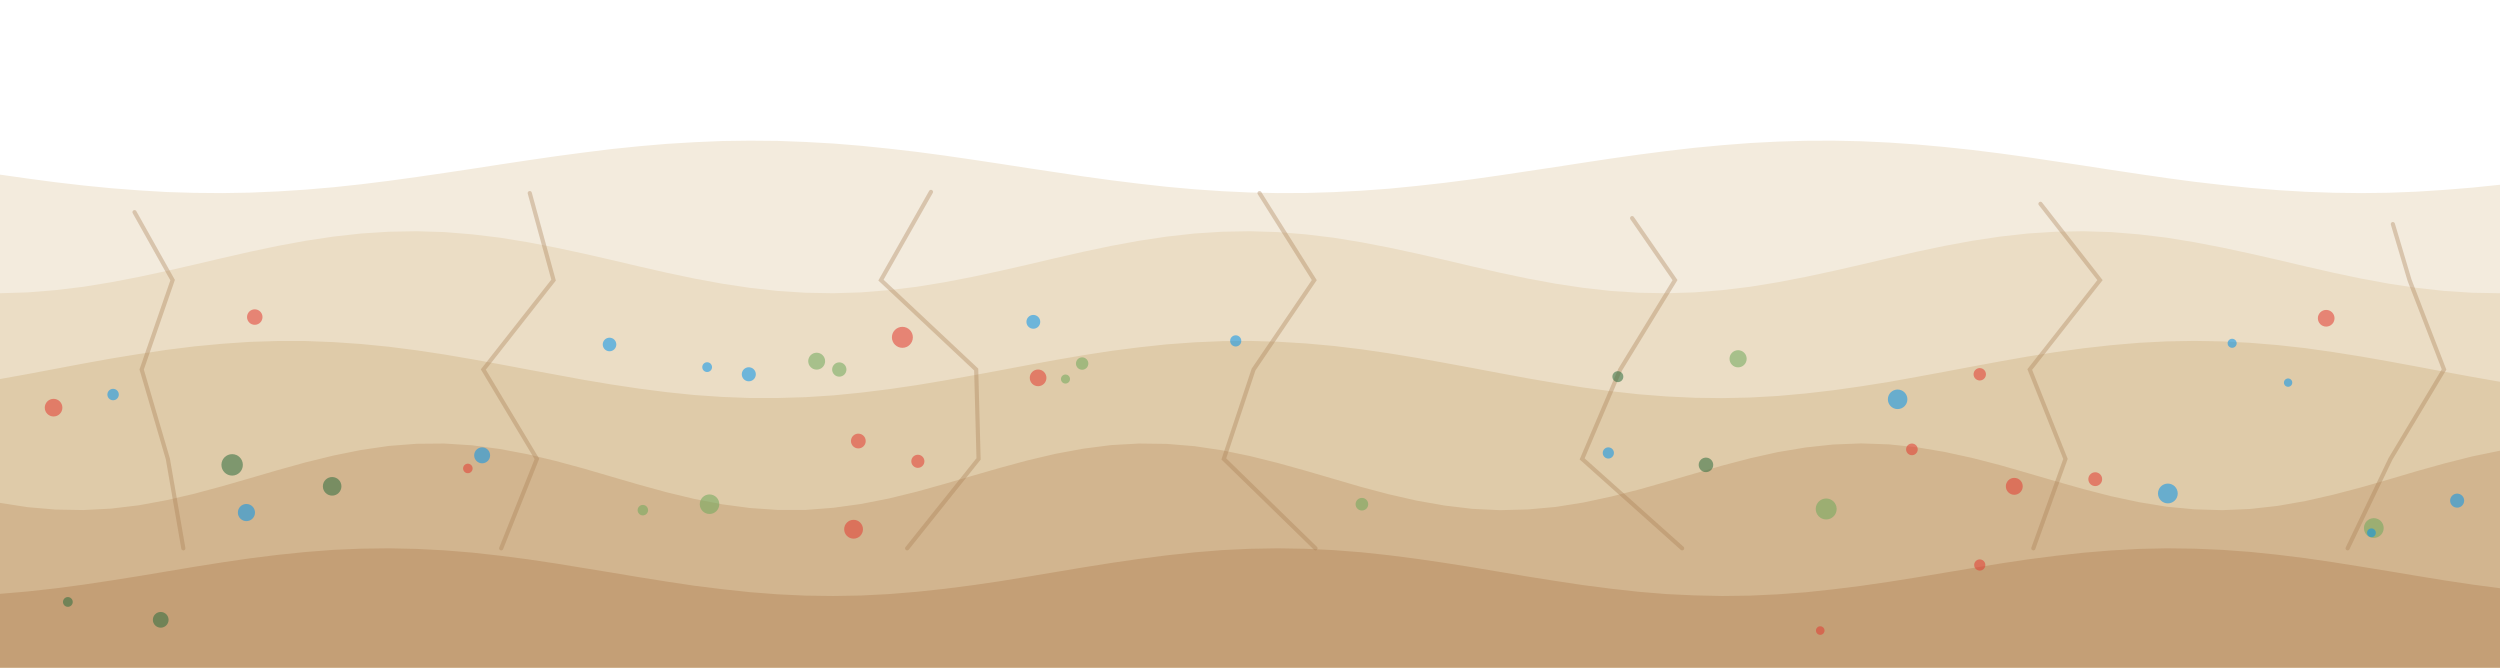
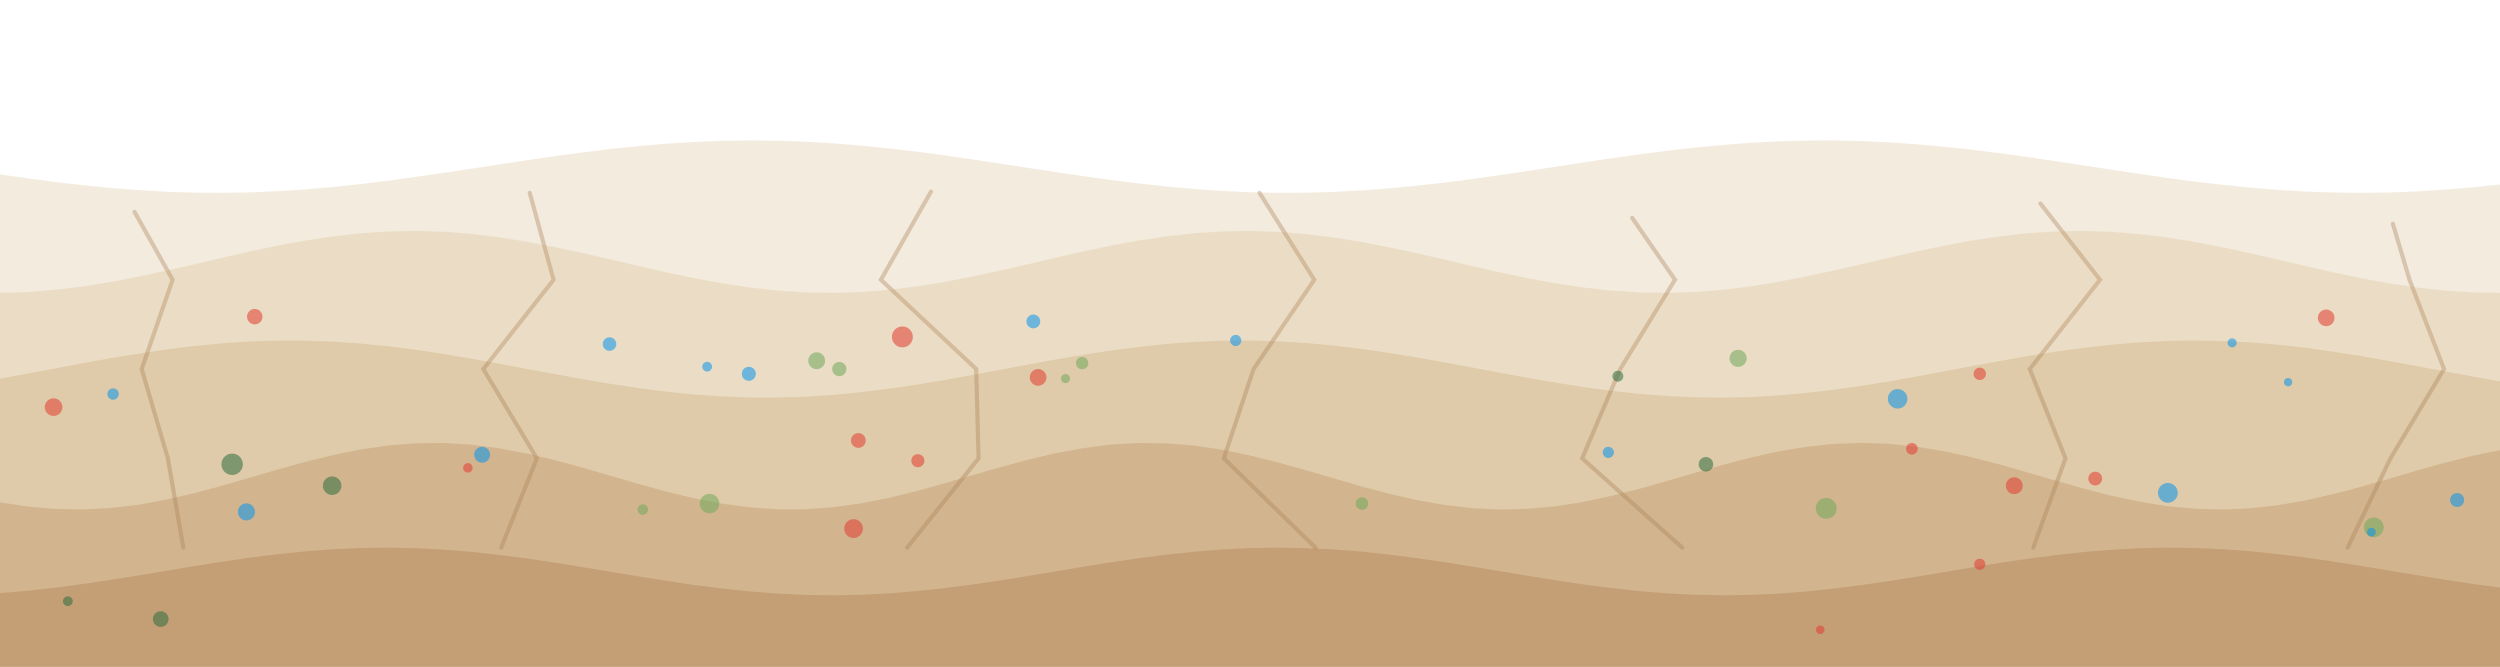
- <svg xmlns="http://www.w3.org/2000/svg" class="strata" viewBox="0 0 210 56" width="794" height="212" preserveAspectRatio="none" aria-hidden="true">
+ <svg xmlns="http://www.w3.org/2000/svg" class="strata" viewBox="0 0 210 56" preserveAspectRatio="none" aria-hidden="true">
  <path d="M0,56 L0.00,14.65 L2.33,14.98 L4.67,15.29 L7.00,15.56 L9.33,15.79 L11.67,15.97 L14.00,16.11 L16.33,16.18 L18.67,16.20 L21.00,16.16 L23.33,16.06 L25.67,15.91 L28.00,15.71 L30.33,15.46 L32.67,15.17 L35.00,14.85 L37.33,14.51 L39.67,14.16 L42.00,13.80 L44.33,13.45 L46.67,13.11 L49.00,12.80 L51.33,12.51 L53.67,12.27 L56.00,12.07 L58.33,11.93 L60.67,11.83 L63.00,11.80 L65.33,11.82 L67.67,11.91 L70.00,12.04 L72.33,12.23 L74.67,12.47 L77.00,12.74 L79.33,13.05 L81.67,13.39 L84.00,13.74 L86.33,14.10 L88.67,14.45 L91.00,14.80 L93.33,15.12 L95.67,15.41 L98.00,15.67 L100.33,15.88 L102.67,16.04 L105.00,16.15 L107.33,16.20 L109.67,16.19 L112.00,16.12 L114.33,16.00 L116.67,15.83 L119.00,15.60 L121.33,15.34 L123.67,15.04 L126.00,14.71 L128.33,14.36 L130.67,14.01 L133.00,13.65 L135.33,13.30 L137.67,12.97 L140.00,12.67 L142.33,12.40 L144.67,12.18 L147.00,12.00 L149.33,11.88 L151.67,11.81 L154.00,11.80 L156.33,11.85 L158.67,11.96 L161.00,12.12 L163.33,12.33 L165.67,12.58 L168.00,12.87 L170.33,13.19 L172.67,13.54 L175.00,13.89 L177.33,14.25 L179.67,14.60 L182.00,14.94 L184.33,15.25 L186.67,15.52 L189.00,15.76 L191.33,15.95 L193.67,16.09 L196.00,16.17 L198.33,16.20 L200.67,16.17 L203.00,16.08 L205.33,15.93 L207.67,15.74 L210.00,15.50 L210,56 Z" fill="#F3EBDD" />
  <path d="M0,56 L0.00,24.60 L2.33,24.53 L4.67,24.34 L7.00,24.06 L9.33,23.68 L11.67,23.23 L14.00,22.73 L16.33,22.20 L18.67,21.65 L21.00,21.12 L23.33,20.63 L25.67,20.20 L28.00,19.85 L30.33,19.59 L32.67,19.44 L35.00,19.40 L37.33,19.47 L39.67,19.66 L42.00,19.94 L44.33,20.32 L46.67,20.77 L49.00,21.27 L51.33,21.80 L53.67,22.35 L56.00,22.88 L58.33,23.37 L60.67,23.80 L63.00,24.15 L65.33,24.41 L67.67,24.56 L70.00,24.60 L72.33,24.53 L74.67,24.34 L77.00,24.06 L79.33,23.68 L81.67,23.23 L84.00,22.73 L86.33,22.20 L88.67,21.65 L91.00,21.12 L93.33,20.63 L95.67,20.20 L98.00,19.85 L100.33,19.59 L102.67,19.44 L105.00,19.40 L107.33,19.47 L109.67,19.66 L112.00,19.94 L114.33,20.32 L116.67,20.77 L119.00,21.27 L121.33,21.80 L123.67,22.35 L126.00,22.88 L128.33,23.37 L130.67,23.80 L133.00,24.15 L135.33,24.41 L137.67,24.56 L140.00,24.60 L142.33,24.53 L144.67,24.34 L147.00,24.06 L149.33,23.68 L151.67,23.23 L154.00,22.73 L156.33,22.20 L158.67,21.65 L161.00,21.12 L163.33,20.63 L165.67,20.20 L168.00,19.85 L170.33,19.59 L172.67,19.44 L175.00,19.40 L177.33,19.47 L179.67,19.66 L182.00,19.94 L184.33,20.32 L186.67,20.77 L189.00,21.27 L191.33,21.80 L193.67,22.35 L196.00,22.88 L198.33,23.37 L200.67,23.80 L203.00,24.15 L205.33,24.41 L207.67,24.56 L210.00,24.60 L210,56 Z" fill="#EBDDC5" />
  <path d="M0,56 L0.00,31.80 L2.33,31.38 L4.67,30.94 L7.00,30.50 L9.33,30.08 L11.67,29.70 L14.00,29.35 L16.33,29.06 L18.67,28.84 L21.00,28.68 L23.33,28.61 L25.67,28.61 L28.00,28.70 L30.33,28.86 L32.67,29.09 L35.00,29.39 L37.33,29.74 L39.67,30.14 L42.00,30.56 L44.33,31.00 L46.67,31.43 L49.00,31.86 L51.33,32.25 L53.67,32.60 L56.00,32.90 L58.33,33.14 L60.67,33.30 L63.00,33.39 L65.33,33.39 L67.67,33.32 L70.00,33.17 L72.33,32.94 L74.67,32.65 L77.00,32.31 L79.33,31.92 L81.67,31.50 L84.00,31.07 L86.33,30.63 L88.67,30.20 L91.00,29.80 L93.33,29.44 L95.67,29.14 L98.00,28.89 L100.33,28.72 L102.67,28.62 L105.00,28.60 L107.33,28.67 L109.67,28.81 L112.00,29.02 L114.33,29.30 L116.67,29.64 L119.00,30.02 L121.33,30.44 L123.67,30.87 L126.00,31.31 L128.33,31.74 L130.67,32.14 L133.00,32.51 L135.33,32.82 L137.67,33.08 L140.00,33.26 L142.33,33.37 L144.67,33.40 L147.00,33.35 L149.33,33.22 L151.67,33.01 L154.00,32.74 L156.33,32.41 L158.67,32.04 L161.00,31.62 L163.33,31.19 L165.67,30.75 L168.00,30.32 L170.33,29.91 L172.67,29.54 L175.00,29.22 L177.33,28.96 L179.67,28.76 L182.00,28.64 L184.33,28.60 L186.67,28.64 L189.00,28.76 L191.33,28.95 L193.67,29.21 L196.00,29.54 L198.33,29.91 L200.67,30.32 L203.00,30.75 L205.33,31.19 L207.67,31.62 L210.00,32.03 L210,56 Z" fill="#DFCBA9" />
  <path d="M0,56 L0.00,42.19 L2.33,42.55 L4.67,42.75 L7.00,42.79 L9.33,42.67 L11.67,42.39 L14.00,41.96 L16.33,41.42 L18.67,40.79 L21.00,40.12 L23.33,39.44 L25.67,38.79 L28.00,38.22 L30.33,37.75 L32.67,37.41 L35.00,37.23 L37.33,37.21 L39.67,37.36 L42.00,37.67 L44.33,38.11 L46.67,38.67 L49.00,39.30 L51.33,39.98 L53.67,40.66 L56.00,41.30 L58.33,41.86 L60.67,42.31 L63.00,42.62 L65.33,42.78 L67.67,42.78 L70.00,42.60 L72.33,42.28 L74.67,41.82 L77.00,41.25 L79.33,40.60 L81.67,39.92 L84.00,39.25 L86.33,38.62 L88.67,38.07 L91.00,37.64 L93.33,37.34 L95.67,37.21 L98.00,37.24 L100.33,37.43 L102.67,37.78 L105.00,38.26 L107.33,38.84 L109.67,39.49 L112.00,40.17 L114.33,40.85 L116.67,41.47 L119.00,42.00 L121.33,42.41 L123.67,42.69 L126.00,42.80 L128.33,42.74 L130.67,42.53 L133.00,42.16 L135.33,41.66 L137.67,41.07 L140.00,40.41 L142.33,39.73 L144.67,39.06 L147.00,38.45 L149.33,37.93 L151.67,37.54 L154.00,37.29 L156.33,37.20 L158.67,37.28 L161.00,37.52 L163.33,37.91 L165.67,38.42 L168.00,39.02 L170.33,39.69 L172.67,40.37 L175.00,41.03 L177.33,41.63 L179.67,42.13 L182.00,42.51 L184.33,42.73 L186.67,42.80 L189.00,42.70 L191.33,42.44 L193.67,42.03 L196.00,41.50 L198.33,40.89 L200.67,40.22 L203.00,39.53 L205.33,38.88 L207.67,38.29 L210.00,37.81 L210,56 Z" fill="#D2B58F" />
  <path d="M0,56 L0.00,49.82 L2.33,49.62 L4.67,49.36 L7.00,49.05 L9.33,48.70 L11.67,48.33 L14.00,47.94 L16.33,47.55 L18.67,47.18 L21.00,46.84 L23.33,46.55 L25.67,46.31 L28.00,46.13 L30.33,46.03 L32.67,46.00 L35.00,46.05 L37.33,46.17 L39.67,46.36 L42.00,46.62 L44.33,46.92 L46.67,47.27 L49.00,47.65 L51.33,48.03 L53.67,48.42 L56.00,48.79 L58.33,49.14 L60.67,49.43 L63.00,49.68 L65.33,49.86 L67.67,49.97 L70.00,50.00 L72.33,49.96 L74.67,49.84 L77.00,49.65 L79.33,49.40 L81.67,49.10 L84.00,48.76 L86.33,48.38 L88.67,47.99 L91.00,47.60 L93.33,47.23 L95.67,46.89 L98.00,46.59 L100.33,46.34 L102.67,46.15 L105.00,46.04 L107.33,46.00 L109.67,46.04 L112.00,46.15 L114.33,46.33 L116.67,46.58 L119.00,46.88 L121.33,47.22 L123.67,47.59 L126.00,47.98 L128.33,48.37 L130.67,48.74 L133.00,49.09 L135.33,49.39 L137.67,49.65 L140.00,49.84 L142.33,49.95 L144.67,50.00 L147.00,49.97 L149.33,49.86 L151.67,49.69 L154.00,49.44 L156.33,49.15 L158.67,48.81 L161.00,48.44 L163.33,48.05 L165.67,47.66 L168.00,47.28 L170.33,46.93 L172.67,46.63 L175.00,46.37 L177.33,46.18 L179.67,46.05 L182.00,46.00 L184.33,46.03 L186.67,46.13 L189.00,46.30 L191.33,46.54 L193.67,46.83 L196.00,47.17 L198.33,47.54 L200.67,47.92 L203.00,48.31 L205.33,48.69 L207.67,49.04 L210.00,49.35 L210,56 Z" fill="#C49F76" />
  <path d="M11.3,17.8 L14.5,23.5 L11.9,31.0 L14.1,38.5 L15.4,46.0" fill="none" stroke="#A67C52" stroke-opacity=".35" stroke-width=".35" stroke-linecap="round" />
  <path d="M44.5,16.2 L46.5,23.5 L40.6,31.0 L45.1,38.5 L42.1,46.0" fill="none" stroke="#A67C52" stroke-opacity=".35" stroke-width=".35" stroke-linecap="round" />
  <path d="M78.2,16.1 L74.0,23.5 L82.0,31.0 L82.2,38.5 L76.2,46.0" fill="none" stroke="#A67C52" stroke-opacity=".35" stroke-width=".35" stroke-linecap="round" />
  <path d="M105.8,16.2 L110.4,23.5 L105.3,31.0 L102.8,38.5 L110.5,46.0" fill="none" stroke="#A67C52" stroke-opacity=".35" stroke-width=".35" stroke-linecap="round" />
  <path d="M137.1,18.3 L140.7,23.5 L136.1,31.0 L132.9,38.5 L141.3,46.0" fill="none" stroke="#A67C52" stroke-opacity=".35" stroke-width=".35" stroke-linecap="round" />
  <path d="M171.4,17.1 L176.4,23.5 L170.5,31.0 L173.5,38.5 L170.8,46.0" fill="none" stroke="#A67C52" stroke-opacity=".35" stroke-width=".35" stroke-linecap="round" />
  <path d="M201.0,18.8 L202.4,23.5 L205.3,31.0 L200.8,38.5 L197.2,46.0" fill="none" stroke="#A67C52" stroke-opacity=".35" stroke-width=".35" stroke-linecap="round" />
  <circle cx="51.2" cy="28.9" r="0.57" fill="#0793EB" fill-opacity=".55" />
  <circle cx="21.4" cy="26.6" r="0.65" fill="#E23B32" fill-opacity=".55" />
  <circle cx="166.3" cy="47.4" r="0.47" fill="#E23B32" fill-opacity=".55" />
  <circle cx="59.4" cy="30.8" r="0.41" fill="#0793EB" fill-opacity=".55" />
  <circle cx="195.4" cy="26.7" r="0.70" fill="#E23B32" fill-opacity=".55" />
  <circle cx="166.3" cy="31.4" r="0.52" fill="#E23B32" fill-opacity=".55" />
  <circle cx="20.7" cy="43.0" r="0.72" fill="#0793EB" fill-opacity=".55" />
  <circle cx="39.3" cy="39.3" r="0.40" fill="#E23B32" fill-opacity=".55" />
  <circle cx="4.5" cy="34.2" r="0.74" fill="#E23B32" fill-opacity=".55" />
  <circle cx="176.0" cy="40.2" r="0.58" fill="#E23B32" fill-opacity=".55" />
  <circle cx="90.9" cy="30.5" r="0.52" fill="#6FA85C" fill-opacity=".55" />
  <circle cx="19.5" cy="39.0" r="0.90" fill="#2F6B3E" fill-opacity=".55" />
  <circle cx="146.0" cy="30.1" r="0.72" fill="#6FA85C" fill-opacity=".55" />
  <circle cx="87.2" cy="31.7" r="0.70" fill="#E23B32" fill-opacity=".55" />
  <circle cx="40.5" cy="38.2" r="0.67" fill="#0793EB" fill-opacity=".55" />
  <circle cx="187.5" cy="28.8" r="0.38" fill="#0793EB" fill-opacity=".55" />
  <circle cx="59.6" cy="42.3" r="0.82" fill="#6FA85C" fill-opacity=".55" />
  <circle cx="70.5" cy="31.0" r="0.60" fill="#6FA85C" fill-opacity=".55" />
  <circle cx="75.8" cy="28.3" r="0.88" fill="#E23B32" fill-opacity=".55" />
  <circle cx="152.9" cy="52.9" r="0.36" fill="#E23B32" fill-opacity=".55" />
  <circle cx="68.6" cy="30.3" r="0.71" fill="#6FA85C" fill-opacity=".55" />
  <circle cx="62.9" cy="31.4" r="0.59" fill="#0793EB" fill-opacity=".55" />
  <circle cx="54.0" cy="42.8" r="0.44" fill="#6FA85C" fill-opacity=".55" />
  <circle cx="77.1" cy="38.7" r="0.55" fill="#E23B32" fill-opacity=".55" />
  <circle cx="206.4" cy="42.0" r="0.59" fill="#0793EB" fill-opacity=".55" />
  <circle cx="89.5" cy="31.8" r="0.38" fill="#6FA85C" fill-opacity=".55" />
  <circle cx="153.4" cy="42.7" r="0.88" fill="#6FA85C" fill-opacity=".55" />
  <circle cx="114.4" cy="42.3" r="0.53" fill="#6FA85C" fill-opacity=".55" />
  <circle cx="27.9" cy="40.8" r="0.78" fill="#2F6B3E" fill-opacity=".55" />
  <circle cx="135.9" cy="31.6" r="0.46" fill="#2F6B3E" fill-opacity=".55" />
  <circle cx="86.8" cy="27.0" r="0.58" fill="#0793EB" fill-opacity=".55" />
  <circle cx="135.1" cy="38.0" r="0.47" fill="#0793EB" fill-opacity=".55" />
  <circle cx="9.5" cy="33.1" r="0.48" fill="#0793EB" fill-opacity=".55" />
  <circle cx="160.6" cy="37.7" r="0.49" fill="#E23B32" fill-opacity=".55" />
  <circle cx="13.5" cy="52.0" r="0.66" fill="#2F6B3E" fill-opacity=".55" />
  <circle cx="199.4" cy="44.3" r="0.83" fill="#6FA85C" fill-opacity=".55" />
  <circle cx="103.8" cy="28.6" r="0.47" fill="#0793EB" fill-opacity=".55" />
  <circle cx="71.7" cy="44.4" r="0.79" fill="#E23B32" fill-opacity=".55" />
  <circle cx="169.2" cy="40.8" r="0.71" fill="#E23B32" fill-opacity=".55" />
  <circle cx="72.1" cy="37.0" r="0.62" fill="#E23B32" fill-opacity=".55" />
  <circle cx="199.2" cy="44.7" r="0.37" fill="#0793EB" fill-opacity=".55" />
  <circle cx="159.4" cy="33.5" r="0.82" fill="#0793EB" fill-opacity=".55" />
  <circle cx="143.3" cy="39.0" r="0.61" fill="#2F6B3E" fill-opacity=".55" />
  <circle cx="192.2" cy="32.1" r="0.35" fill="#0793EB" fill-opacity=".55" />
  <circle cx="5.7" cy="50.5" r="0.41" fill="#2F6B3E" fill-opacity=".55" />
  <circle cx="182.1" cy="41.4" r="0.83" fill="#0793EB" fill-opacity=".55" />
</svg>
